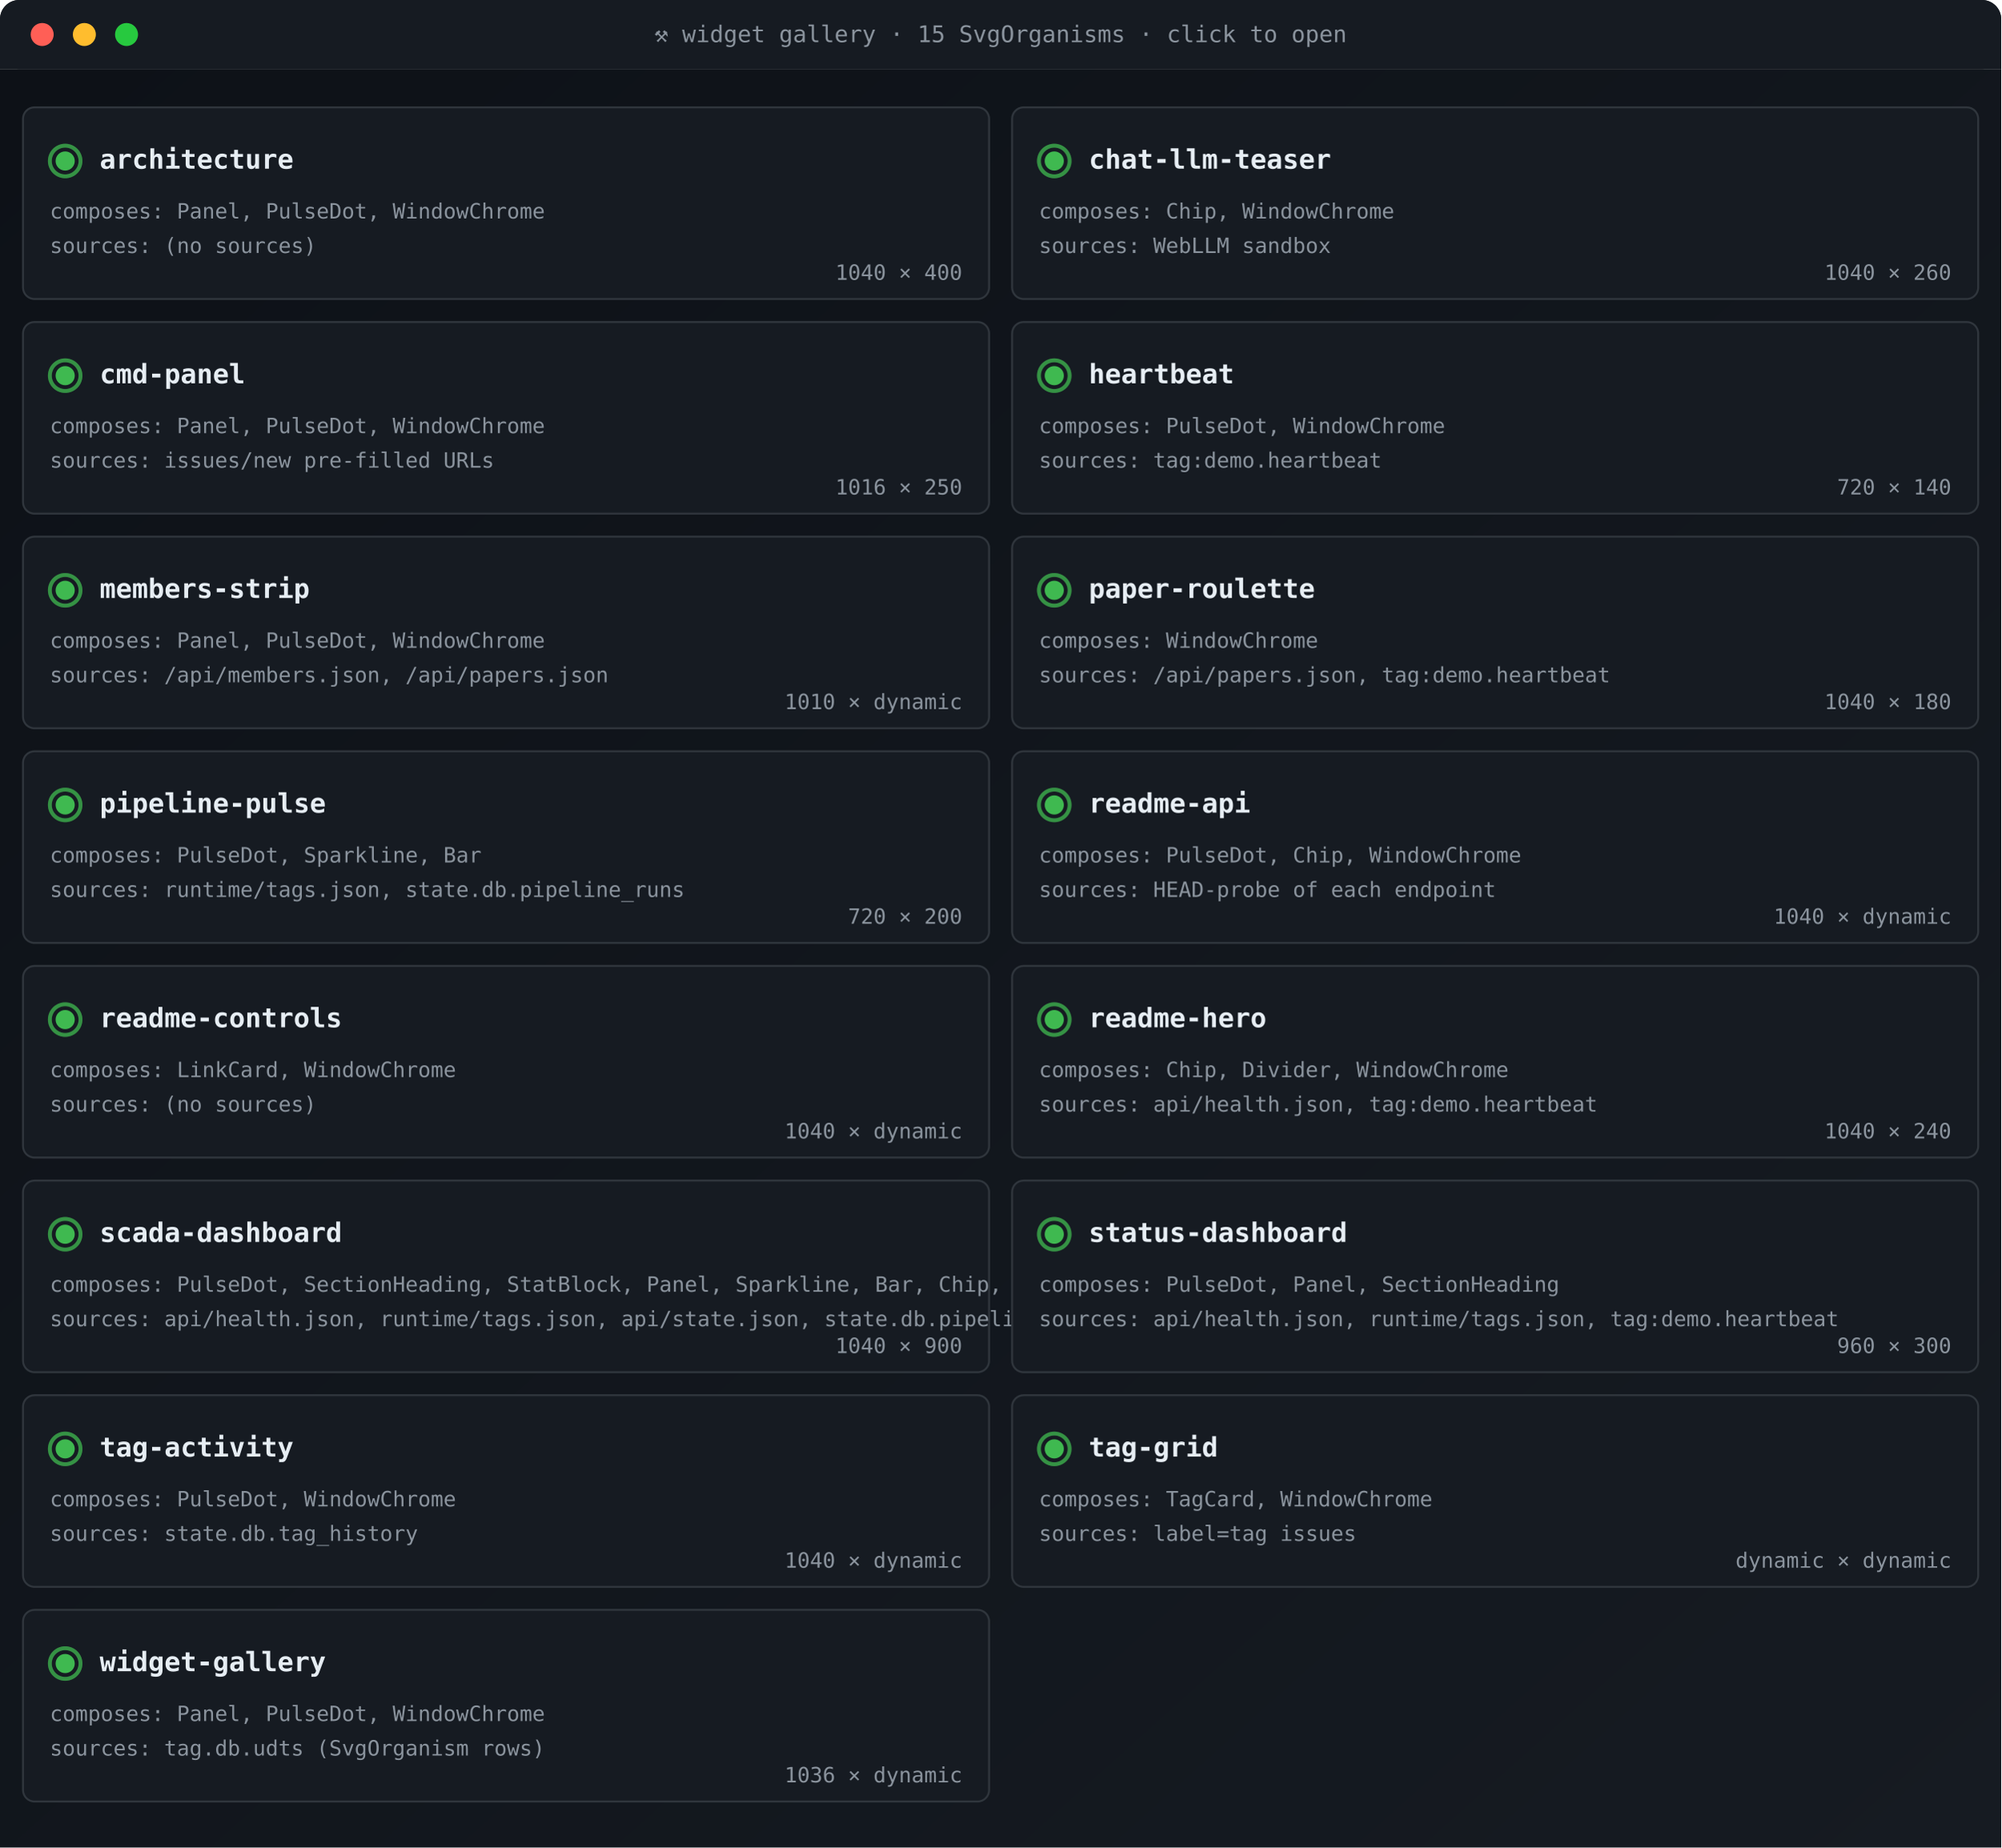
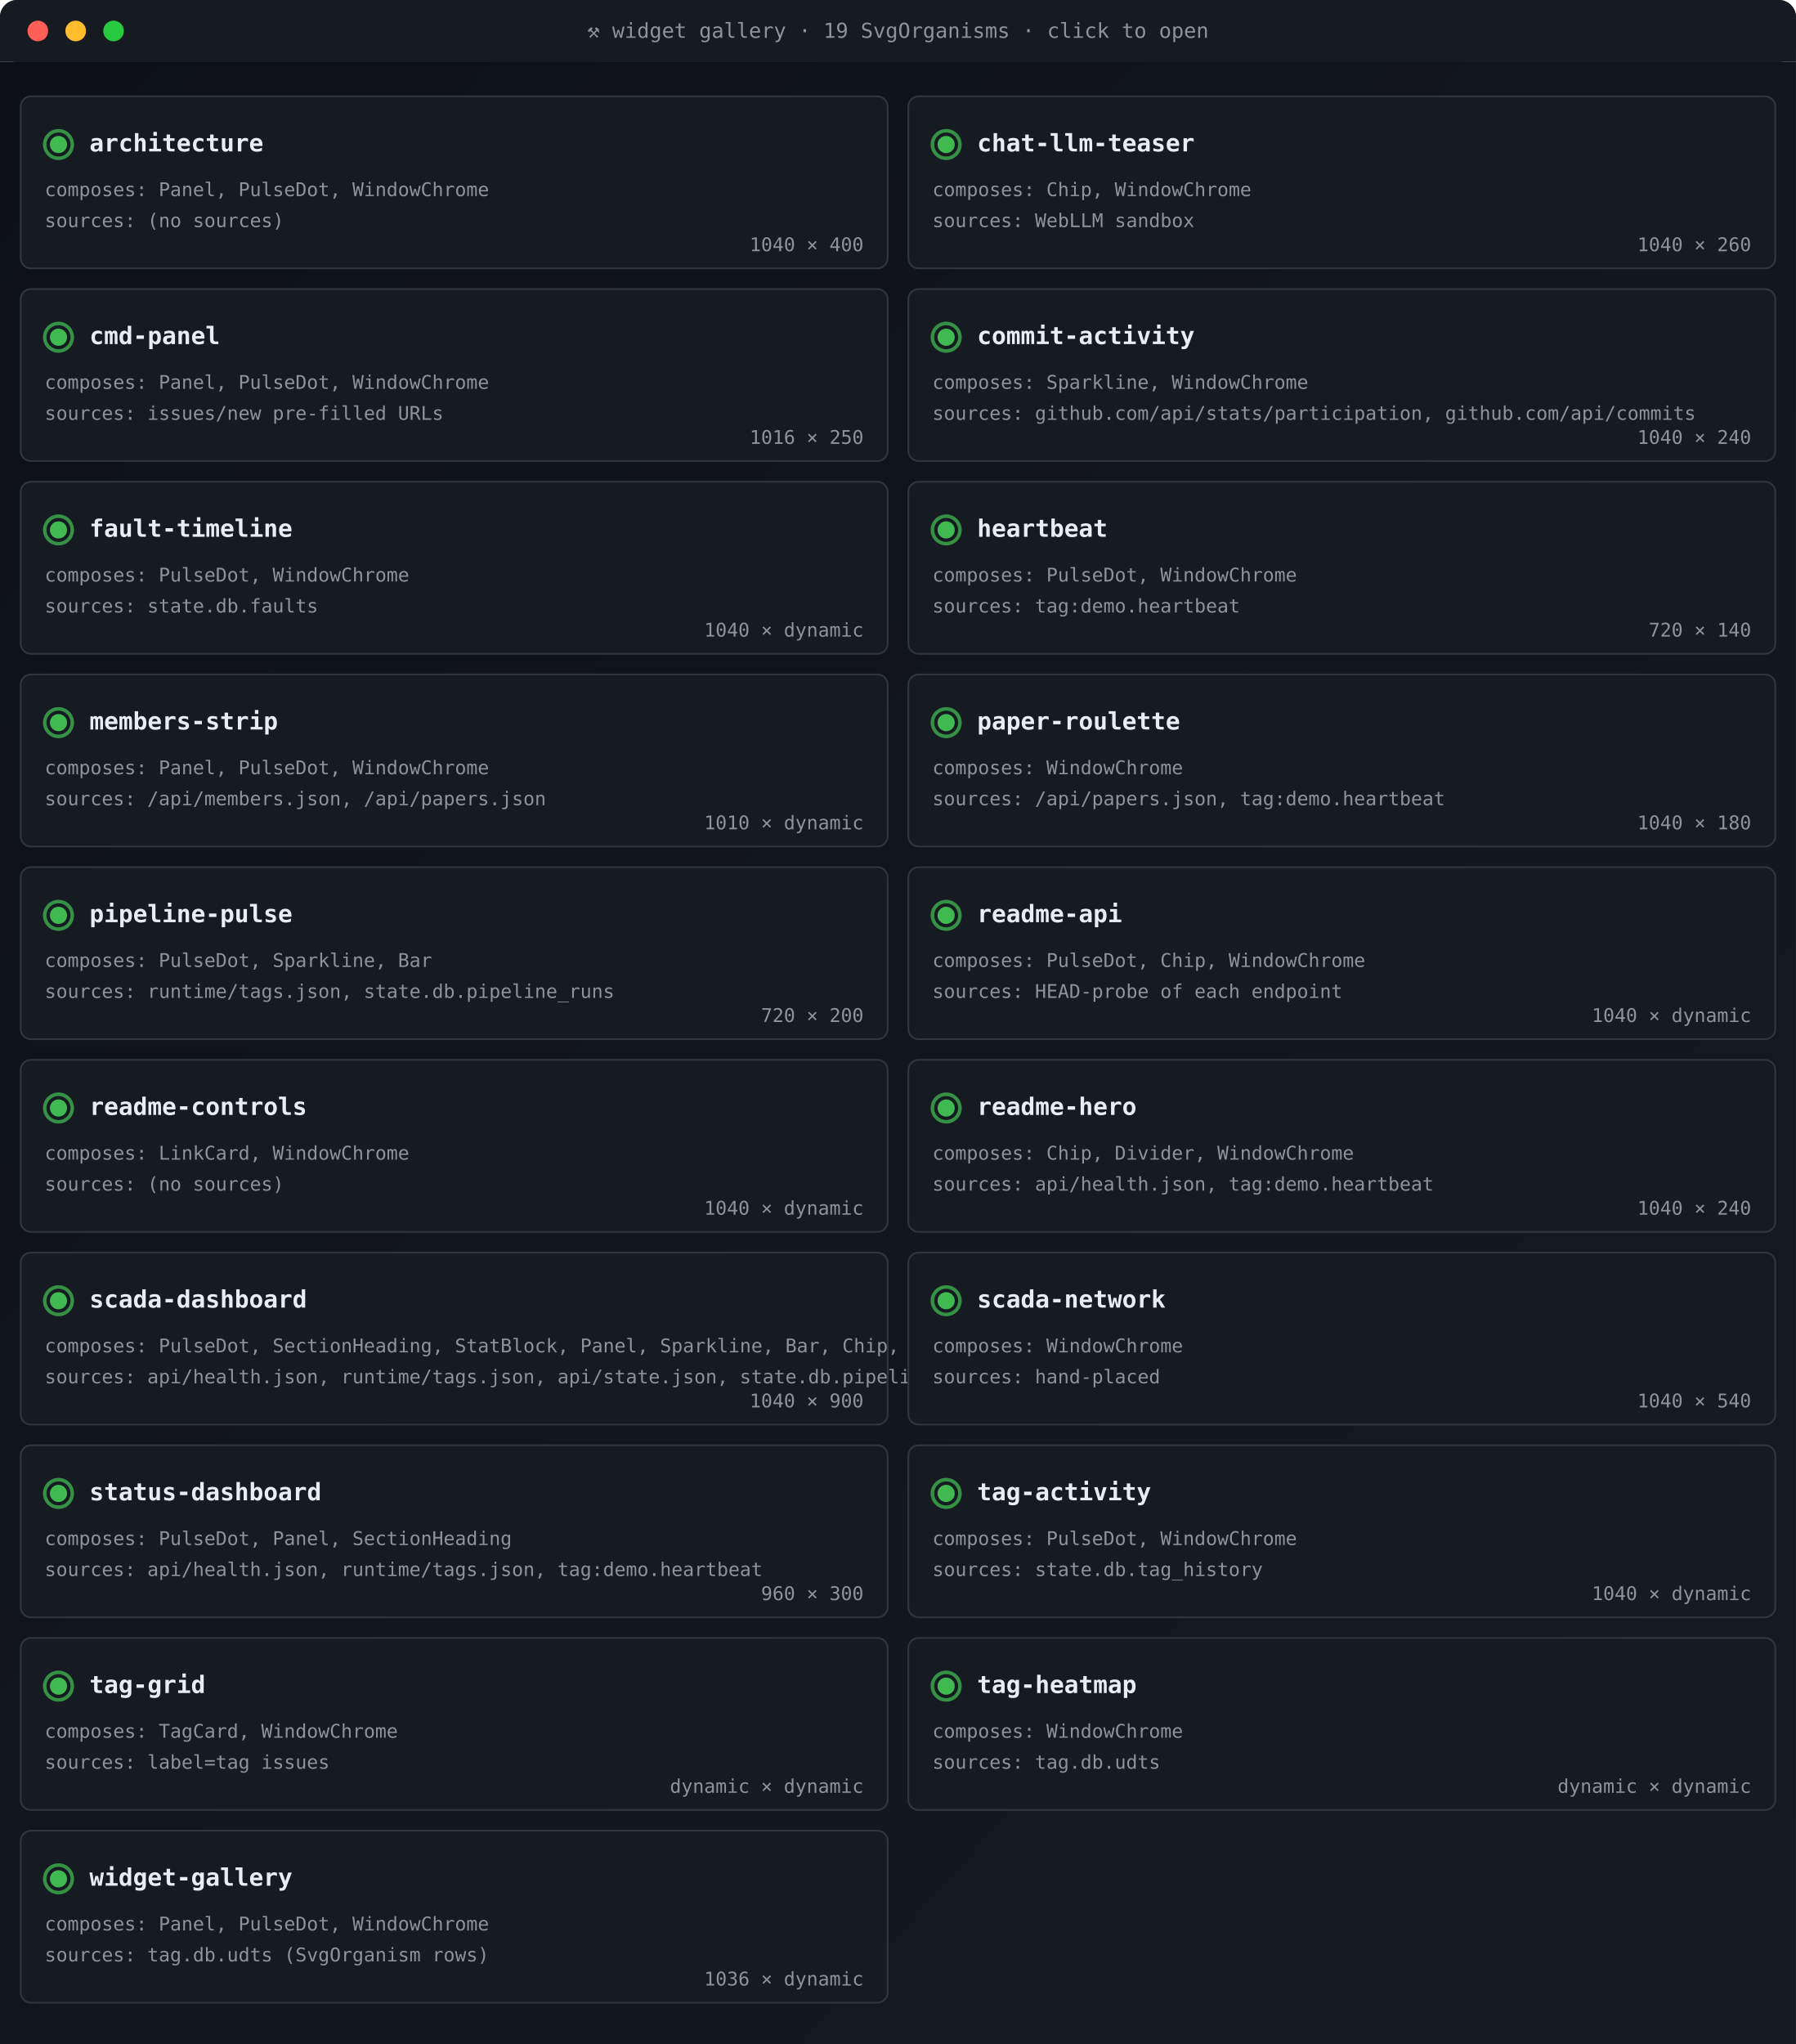
- <svg xmlns="http://www.w3.org/2000/svg" viewBox="0 0 1044 964" width="1044" height="964" role="img" aria-label="ACG widget gallery">
+ <svg xmlns="http://www.w3.org/2000/svg" viewBox="0 0 1044 1188" width="1044" height="1188" role="img" aria-label="ACG widget gallery">
  <defs>
    <linearGradient id="gBg" x1="0" x2="1" y1="0" y2="1">
      <stop offset="0" stop-color="#0d1117" />
      <stop offset="1" stop-color="#161b22" />
    </linearGradient>
    <style>
      .t{font-family:'SFMono-Regular',Consolas,monospace}
      .lb{fill:#8b949e;font-size:10px;text-transform:uppercase;letter-spacing:1.6px}
      .va{fill:#e6edf3;font-size:20px;font-weight:700}
      .vs{fill:#e6edf3;font-size:14px;font-weight:600}
      .lo{fill:#79c0ff;font-size:11px}
      .sub{fill:#8b949e;font-size:11px}
      .g{fill:#3fb950} .a{fill:#e3b341} .r{fill:#f85149}
      .p{fill:#a371f7} .o{fill:#f0883e}
      .pulse{animation:plz 1.8s ease-out infinite}
      @keyframes plz{
        0%{transform:scale(1);opacity:.85}
        45%{transform:scale(1.35);opacity:.3}
        100%{transform:scale(1.8);opacity:0}
      }
      .spin{animation:sp 4s linear infinite;transform-origin:center}
      @keyframes sp{from{transform:rotate(0)}to{transform:rotate(360deg)}}
    </style>
  </defs>
  <rect width="1044" height="36" rx="10" fill="url(#gBg)" />
  <rect x="0" y="0" width="1044" height="36" rx="10" fill="#161b22" />
  <rect x="0" y="26" width="1044" height="10" fill="#161b22" />
  <circle cx="22" cy="18" r="6" fill="#ff5f56" />
  <circle cx="44" cy="18" r="6" fill="#ffbd2e" />
  <circle cx="66" cy="18" r="6" fill="#27c93f" />
-   <text x="522" y="22" text-anchor="middle" class="t" font-size="12" fill="#8b949e">⚒ widget gallery · 15 SvgOrganisms · click to open</text>
-   <rect y="36" width="1044" height="928" fill="url(#gBg)" />
+   <text x="522" y="22" text-anchor="middle" class="t" font-size="12" fill="#8b949e">⚒ widget gallery · 19 SvgOrganisms · click to open</text>
+   <rect y="36" width="1044" height="1152" fill="url(#gBg)" />
  <a href="https://teslasolar.github.io/aicraftspeopleguild.github.io/guild/Enterprise/L2/hmi/web/assets/svg/architecture.svg" target="_blank">
    <rect x="12" y="56" width="504" height="100" rx="6" fill="#161b22" stroke="#30363d" stroke-width="1" />
    <g style="transform-origin:34px 84px">
      <circle cx="34" cy="84" r="8" fill="none" stroke="#3fb950" stroke-width="2" opacity=".5" class="pulse" />
      <circle cx="34" cy="84" r="8" fill="none" stroke="#3fb950" stroke-width="2" opacity=".5" class="pulse" style="animation-delay:.6s" />
    </g>
    <circle cx="34" cy="84" r="5" class="g" />
    <text x="52" y="88" class="t vs">architecture</text>
    <text x="26" y="114" class="t sub">composes: Panel, PulseDot, WindowChrome</text>
    <text x="26" y="132" class="t sub">sources: (no sources)</text>
    <text x="502" y="146" text-anchor="end" class="t sub">1040 × 400</text>
  </a>
  <a href="https://teslasolar.github.io/aicraftspeopleguild.github.io/guild/Enterprise/L2/hmi/web/assets/svg/chat-llm-teaser.svg" target="_blank">
    <rect x="528" y="56" width="504" height="100" rx="6" fill="#161b22" stroke="#30363d" stroke-width="1" />
    <g style="transform-origin:550px 84px">
      <circle cx="550" cy="84" r="8" fill="none" stroke="#3fb950" stroke-width="2" opacity=".5" class="pulse" />
      <circle cx="550" cy="84" r="8" fill="none" stroke="#3fb950" stroke-width="2" opacity=".5" class="pulse" style="animation-delay:.6s" />
    </g>
    <circle cx="550" cy="84" r="5" class="g" />
    <text x="568" y="88" class="t vs">chat-llm-teaser</text>
    <text x="542" y="114" class="t sub">composes: Chip, WindowChrome</text>
    <text x="542" y="132" class="t sub">sources: WebLLM sandbox</text>
    <text x="1018" y="146" text-anchor="end" class="t sub">1040 × 260</text>
  </a>
  <a href="https://teslasolar.github.io/aicraftspeopleguild.github.io/guild/Enterprise/L2/hmi/web/assets/svg/cmd-panel.svg" target="_blank">
    <rect x="12" y="168" width="504" height="100" rx="6" fill="#161b22" stroke="#30363d" stroke-width="1" />
    <g style="transform-origin:34px 196px">
      <circle cx="34" cy="196" r="8" fill="none" stroke="#3fb950" stroke-width="2" opacity=".5" class="pulse" />
      <circle cx="34" cy="196" r="8" fill="none" stroke="#3fb950" stroke-width="2" opacity=".5" class="pulse" style="animation-delay:.6s" />
    </g>
    <circle cx="34" cy="196" r="5" class="g" />
    <text x="52" y="200" class="t vs">cmd-panel</text>
    <text x="26" y="226" class="t sub">composes: Panel, PulseDot, WindowChrome</text>
    <text x="26" y="244" class="t sub">sources: issues/new pre-filled URLs</text>
    <text x="502" y="258" text-anchor="end" class="t sub">1016 × 250</text>
  </a>
-   <a href="https://teslasolar.github.io/aicraftspeopleguild.github.io/guild/Enterprise/L2/hmi/web/assets/svg/heartbeat.svg" target="_blank">
+   <a href="https://teslasolar.github.io/aicraftspeopleguild.github.io/guild/Enterprise/L2/hmi/web/assets/svg/commit-activity.svg" target="_blank">
    <rect x="528" y="168" width="504" height="100" rx="6" fill="#161b22" stroke="#30363d" stroke-width="1" />
    <g style="transform-origin:550px 196px">
      <circle cx="550" cy="196" r="8" fill="none" stroke="#3fb950" stroke-width="2" opacity=".5" class="pulse" />
      <circle cx="550" cy="196" r="8" fill="none" stroke="#3fb950" stroke-width="2" opacity=".5" class="pulse" style="animation-delay:.6s" />
    </g>
    <circle cx="550" cy="196" r="5" class="g" />
-     <text x="568" y="200" class="t vs">heartbeat</text>
-     <text x="542" y="226" class="t sub">composes: PulseDot, WindowChrome</text>
-     <text x="542" y="244" class="t sub">sources: tag:demo.heartbeat</text>
-     <text x="1018" y="258" text-anchor="end" class="t sub">720 × 140</text>
-   </a>
-   <a href="https://teslasolar.github.io/aicraftspeopleguild.github.io/guild/Enterprise/L2/hmi/web/assets/svg/members-strip.svg" target="_blank">
+     <text x="568" y="200" class="t vs">commit-activity</text>
+     <text x="542" y="226" class="t sub">composes: Sparkline, WindowChrome</text>
+     <text x="542" y="244" class="t sub">sources: github.com/api/stats/participation, github.com/api/commits</text>
+     <text x="1018" y="258" text-anchor="end" class="t sub">1040 × 240</text>
+   </a>
+   <a href="https://teslasolar.github.io/aicraftspeopleguild.github.io/guild/Enterprise/L2/hmi/web/assets/svg/fault-timeline.svg" target="_blank">
    <rect x="12" y="280" width="504" height="100" rx="6" fill="#161b22" stroke="#30363d" stroke-width="1" />
    <g style="transform-origin:34px 308px">
      <circle cx="34" cy="308" r="8" fill="none" stroke="#3fb950" stroke-width="2" opacity=".5" class="pulse" />
      <circle cx="34" cy="308" r="8" fill="none" stroke="#3fb950" stroke-width="2" opacity=".5" class="pulse" style="animation-delay:.6s" />
    </g>
    <circle cx="34" cy="308" r="5" class="g" />
-     <text x="52" y="312" class="t vs">members-strip</text>
-     <text x="26" y="338" class="t sub">composes: Panel, PulseDot, WindowChrome</text>
-     <text x="26" y="356" class="t sub">sources: /api/members.json, /api/papers.json</text>
-     <text x="502" y="370" text-anchor="end" class="t sub">1010 × dynamic</text>
-   </a>
-   <a href="https://teslasolar.github.io/aicraftspeopleguild.github.io/guild/Enterprise/L2/hmi/web/assets/svg/paper-roulette.svg" target="_blank">
+     <text x="52" y="312" class="t vs">fault-timeline</text>
+     <text x="26" y="338" class="t sub">composes: PulseDot, WindowChrome</text>
+     <text x="26" y="356" class="t sub">sources: state.db.faults</text>
+     <text x="502" y="370" text-anchor="end" class="t sub">1040 × dynamic</text>
+   </a>
+   <a href="https://teslasolar.github.io/aicraftspeopleguild.github.io/guild/Enterprise/L2/hmi/web/assets/svg/heartbeat.svg" target="_blank">
    <rect x="528" y="280" width="504" height="100" rx="6" fill="#161b22" stroke="#30363d" stroke-width="1" />
    <g style="transform-origin:550px 308px">
      <circle cx="550" cy="308" r="8" fill="none" stroke="#3fb950" stroke-width="2" opacity=".5" class="pulse" />
      <circle cx="550" cy="308" r="8" fill="none" stroke="#3fb950" stroke-width="2" opacity=".5" class="pulse" style="animation-delay:.6s" />
    </g>
    <circle cx="550" cy="308" r="5" class="g" />
-     <text x="568" y="312" class="t vs">paper-roulette</text>
-     <text x="542" y="338" class="t sub">composes: WindowChrome</text>
-     <text x="542" y="356" class="t sub">sources: /api/papers.json, tag:demo.heartbeat</text>
-     <text x="1018" y="370" text-anchor="end" class="t sub">1040 × 180</text>
-   </a>
-   <a href="https://teslasolar.github.io/aicraftspeopleguild.github.io/guild/Enterprise/L2/hmi/web/assets/svg/pipeline-pulse.svg" target="_blank">
+     <text x="568" y="312" class="t vs">heartbeat</text>
+     <text x="542" y="338" class="t sub">composes: PulseDot, WindowChrome</text>
+     <text x="542" y="356" class="t sub">sources: tag:demo.heartbeat</text>
+     <text x="1018" y="370" text-anchor="end" class="t sub">720 × 140</text>
+   </a>
+   <a href="https://teslasolar.github.io/aicraftspeopleguild.github.io/guild/Enterprise/L2/hmi/web/assets/svg/members-strip.svg" target="_blank">
    <rect x="12" y="392" width="504" height="100" rx="6" fill="#161b22" stroke="#30363d" stroke-width="1" />
    <g style="transform-origin:34px 420px">
      <circle cx="34" cy="420" r="8" fill="none" stroke="#3fb950" stroke-width="2" opacity=".5" class="pulse" />
      <circle cx="34" cy="420" r="8" fill="none" stroke="#3fb950" stroke-width="2" opacity=".5" class="pulse" style="animation-delay:.6s" />
    </g>
    <circle cx="34" cy="420" r="5" class="g" />
-     <text x="52" y="424" class="t vs">pipeline-pulse</text>
-     <text x="26" y="450" class="t sub">composes: PulseDot, Sparkline, Bar</text>
-     <text x="26" y="468" class="t sub">sources: runtime/tags.json, state.db.pipeline_runs</text>
-     <text x="502" y="482" text-anchor="end" class="t sub">720 × 200</text>
-   </a>
-   <a href="https://teslasolar.github.io/aicraftspeopleguild.github.io/guild/Enterprise/L2/hmi/web/assets/svg/readme-api.svg" target="_blank">
+     <text x="52" y="424" class="t vs">members-strip</text>
+     <text x="26" y="450" class="t sub">composes: Panel, PulseDot, WindowChrome</text>
+     <text x="26" y="468" class="t sub">sources: /api/members.json, /api/papers.json</text>
+     <text x="502" y="482" text-anchor="end" class="t sub">1010 × dynamic</text>
+   </a>
+   <a href="https://teslasolar.github.io/aicraftspeopleguild.github.io/guild/Enterprise/L2/hmi/web/assets/svg/paper-roulette.svg" target="_blank">
    <rect x="528" y="392" width="504" height="100" rx="6" fill="#161b22" stroke="#30363d" stroke-width="1" />
    <g style="transform-origin:550px 420px">
      <circle cx="550" cy="420" r="8" fill="none" stroke="#3fb950" stroke-width="2" opacity=".5" class="pulse" />
      <circle cx="550" cy="420" r="8" fill="none" stroke="#3fb950" stroke-width="2" opacity=".5" class="pulse" style="animation-delay:.6s" />
    </g>
    <circle cx="550" cy="420" r="5" class="g" />
-     <text x="568" y="424" class="t vs">readme-api</text>
-     <text x="542" y="450" class="t sub">composes: PulseDot, Chip, WindowChrome</text>
-     <text x="542" y="468" class="t sub">sources: HEAD-probe of each endpoint</text>
-     <text x="1018" y="482" text-anchor="end" class="t sub">1040 × dynamic</text>
-   </a>
-   <a href="https://teslasolar.github.io/aicraftspeopleguild.github.io/guild/Enterprise/L2/hmi/web/assets/svg/readme-controls.svg" target="_blank">
+     <text x="568" y="424" class="t vs">paper-roulette</text>
+     <text x="542" y="450" class="t sub">composes: WindowChrome</text>
+     <text x="542" y="468" class="t sub">sources: /api/papers.json, tag:demo.heartbeat</text>
+     <text x="1018" y="482" text-anchor="end" class="t sub">1040 × 180</text>
+   </a>
+   <a href="https://teslasolar.github.io/aicraftspeopleguild.github.io/guild/Enterprise/L2/hmi/web/assets/svg/pipeline-pulse.svg" target="_blank">
    <rect x="12" y="504" width="504" height="100" rx="6" fill="#161b22" stroke="#30363d" stroke-width="1" />
    <g style="transform-origin:34px 532px">
      <circle cx="34" cy="532" r="8" fill="none" stroke="#3fb950" stroke-width="2" opacity=".5" class="pulse" />
      <circle cx="34" cy="532" r="8" fill="none" stroke="#3fb950" stroke-width="2" opacity=".5" class="pulse" style="animation-delay:.6s" />
    </g>
    <circle cx="34" cy="532" r="5" class="g" />
-     <text x="52" y="536" class="t vs">readme-controls</text>
-     <text x="26" y="562" class="t sub">composes: LinkCard, WindowChrome</text>
-     <text x="26" y="580" class="t sub">sources: (no sources)</text>
-     <text x="502" y="594" text-anchor="end" class="t sub">1040 × dynamic</text>
-   </a>
-   <a href="https://teslasolar.github.io/aicraftspeopleguild.github.io/guild/Enterprise/L2/hmi/web/assets/svg/readme-hero.svg" target="_blank">
+     <text x="52" y="536" class="t vs">pipeline-pulse</text>
+     <text x="26" y="562" class="t sub">composes: PulseDot, Sparkline, Bar</text>
+     <text x="26" y="580" class="t sub">sources: runtime/tags.json, state.db.pipeline_runs</text>
+     <text x="502" y="594" text-anchor="end" class="t sub">720 × 200</text>
+   </a>
+   <a href="https://teslasolar.github.io/aicraftspeopleguild.github.io/guild/Enterprise/L2/hmi/web/assets/svg/readme-api.svg" target="_blank">
    <rect x="528" y="504" width="504" height="100" rx="6" fill="#161b22" stroke="#30363d" stroke-width="1" />
    <g style="transform-origin:550px 532px">
      <circle cx="550" cy="532" r="8" fill="none" stroke="#3fb950" stroke-width="2" opacity=".5" class="pulse" />
      <circle cx="550" cy="532" r="8" fill="none" stroke="#3fb950" stroke-width="2" opacity=".5" class="pulse" style="animation-delay:.6s" />
    </g>
    <circle cx="550" cy="532" r="5" class="g" />
-     <text x="568" y="536" class="t vs">readme-hero</text>
-     <text x="542" y="562" class="t sub">composes: Chip, Divider, WindowChrome</text>
-     <text x="542" y="580" class="t sub">sources: api/health.json, tag:demo.heartbeat</text>
-     <text x="1018" y="594" text-anchor="end" class="t sub">1040 × 240</text>
-   </a>
-   <a href="https://teslasolar.github.io/aicraftspeopleguild.github.io/guild/Enterprise/L2/hmi/web/assets/svg/scada-dashboard.svg" target="_blank">
+     <text x="568" y="536" class="t vs">readme-api</text>
+     <text x="542" y="562" class="t sub">composes: PulseDot, Chip, WindowChrome</text>
+     <text x="542" y="580" class="t sub">sources: HEAD-probe of each endpoint</text>
+     <text x="1018" y="594" text-anchor="end" class="t sub">1040 × dynamic</text>
+   </a>
+   <a href="https://teslasolar.github.io/aicraftspeopleguild.github.io/guild/Enterprise/L2/hmi/web/assets/svg/readme-controls.svg" target="_blank">
    <rect x="12" y="616" width="504" height="100" rx="6" fill="#161b22" stroke="#30363d" stroke-width="1" />
    <g style="transform-origin:34px 644px">
      <circle cx="34" cy="644" r="8" fill="none" stroke="#3fb950" stroke-width="2" opacity=".5" class="pulse" />
      <circle cx="34" cy="644" r="8" fill="none" stroke="#3fb950" stroke-width="2" opacity=".5" class="pulse" style="animation-delay:.6s" />
    </g>
    <circle cx="34" cy="644" r="5" class="g" />
-     <text x="52" y="648" class="t vs">scada-dashboard</text>
-     <text x="26" y="674" class="t sub">composes: PulseDot, SectionHeading, StatBlock, Panel, Sparkline, Bar, Chip, TagCar</text>
-     <text x="26" y="692" class="t sub">sources: api/health.json, runtime/tags.json, api/state.json, state.db.pipeline_ru</text>
-     <text x="502" y="706" text-anchor="end" class="t sub">1040 × 900</text>
-   </a>
-   <a href="https://teslasolar.github.io/aicraftspeopleguild.github.io/guild/Enterprise/L2/hmi/web/assets/svg/status-dashboard.svg" target="_blank">
+     <text x="52" y="648" class="t vs">readme-controls</text>
+     <text x="26" y="674" class="t sub">composes: LinkCard, WindowChrome</text>
+     <text x="26" y="692" class="t sub">sources: (no sources)</text>
+     <text x="502" y="706" text-anchor="end" class="t sub">1040 × dynamic</text>
+   </a>
+   <a href="https://teslasolar.github.io/aicraftspeopleguild.github.io/guild/Enterprise/L2/hmi/web/assets/svg/readme-hero.svg" target="_blank">
    <rect x="528" y="616" width="504" height="100" rx="6" fill="#161b22" stroke="#30363d" stroke-width="1" />
    <g style="transform-origin:550px 644px">
      <circle cx="550" cy="644" r="8" fill="none" stroke="#3fb950" stroke-width="2" opacity=".5" class="pulse" />
      <circle cx="550" cy="644" r="8" fill="none" stroke="#3fb950" stroke-width="2" opacity=".5" class="pulse" style="animation-delay:.6s" />
    </g>
    <circle cx="550" cy="644" r="5" class="g" />
-     <text x="568" y="648" class="t vs">status-dashboard</text>
-     <text x="542" y="674" class="t sub">composes: PulseDot, Panel, SectionHeading</text>
-     <text x="542" y="692" class="t sub">sources: api/health.json, runtime/tags.json, tag:demo.heartbeat</text>
-     <text x="1018" y="706" text-anchor="end" class="t sub">960 × 300</text>
-   </a>
-   <a href="https://teslasolar.github.io/aicraftspeopleguild.github.io/guild/Enterprise/L2/hmi/web/assets/svg/tag-activity.svg" target="_blank">
+     <text x="568" y="648" class="t vs">readme-hero</text>
+     <text x="542" y="674" class="t sub">composes: Chip, Divider, WindowChrome</text>
+     <text x="542" y="692" class="t sub">sources: api/health.json, tag:demo.heartbeat</text>
+     <text x="1018" y="706" text-anchor="end" class="t sub">1040 × 240</text>
+   </a>
+   <a href="https://teslasolar.github.io/aicraftspeopleguild.github.io/guild/Enterprise/L2/hmi/web/assets/svg/scada-dashboard.svg" target="_blank">
    <rect x="12" y="728" width="504" height="100" rx="6" fill="#161b22" stroke="#30363d" stroke-width="1" />
    <g style="transform-origin:34px 756px">
      <circle cx="34" cy="756" r="8" fill="none" stroke="#3fb950" stroke-width="2" opacity=".5" class="pulse" />
      <circle cx="34" cy="756" r="8" fill="none" stroke="#3fb950" stroke-width="2" opacity=".5" class="pulse" style="animation-delay:.6s" />
    </g>
    <circle cx="34" cy="756" r="5" class="g" />
-     <text x="52" y="760" class="t vs">tag-activity</text>
-     <text x="26" y="786" class="t sub">composes: PulseDot, WindowChrome</text>
-     <text x="26" y="804" class="t sub">sources: state.db.tag_history</text>
-     <text x="502" y="818" text-anchor="end" class="t sub">1040 × dynamic</text>
-   </a>
-   <a href="https://teslasolar.github.io/aicraftspeopleguild.github.io/guild/Enterprise/L2/hmi/web/assets/svg/tag-grid.svg" target="_blank">
+     <text x="52" y="760" class="t vs">scada-dashboard</text>
+     <text x="26" y="786" class="t sub">composes: PulseDot, SectionHeading, StatBlock, Panel, Sparkline, Bar, Chip, TagCar</text>
+     <text x="26" y="804" class="t sub">sources: api/health.json, runtime/tags.json, api/state.json, state.db.pipeline_ru</text>
+     <text x="502" y="818" text-anchor="end" class="t sub">1040 × 900</text>
+   </a>
+   <a href="https://teslasolar.github.io/aicraftspeopleguild.github.io/guild/Enterprise/L2/hmi/web/assets/svg/scada-network.svg" target="_blank">
    <rect x="528" y="728" width="504" height="100" rx="6" fill="#161b22" stroke="#30363d" stroke-width="1" />
    <g style="transform-origin:550px 756px">
      <circle cx="550" cy="756" r="8" fill="none" stroke="#3fb950" stroke-width="2" opacity=".5" class="pulse" />
      <circle cx="550" cy="756" r="8" fill="none" stroke="#3fb950" stroke-width="2" opacity=".5" class="pulse" style="animation-delay:.6s" />
    </g>
    <circle cx="550" cy="756" r="5" class="g" />
-     <text x="568" y="760" class="t vs">tag-grid</text>
-     <text x="542" y="786" class="t sub">composes: TagCard, WindowChrome</text>
-     <text x="542" y="804" class="t sub">sources: label=tag issues</text>
-     <text x="1018" y="818" text-anchor="end" class="t sub">dynamic × dynamic</text>
-   </a>
-   <a href="https://teslasolar.github.io/aicraftspeopleguild.github.io/guild/Enterprise/L2/hmi/web/assets/svg/widget-gallery.svg" target="_blank">
+     <text x="568" y="760" class="t vs">scada-network</text>
+     <text x="542" y="786" class="t sub">composes: WindowChrome</text>
+     <text x="542" y="804" class="t sub">sources: hand-placed</text>
+     <text x="1018" y="818" text-anchor="end" class="t sub">1040 × 540</text>
+   </a>
+   <a href="https://teslasolar.github.io/aicraftspeopleguild.github.io/guild/Enterprise/L2/hmi/web/assets/svg/status-dashboard.svg" target="_blank">
    <rect x="12" y="840" width="504" height="100" rx="6" fill="#161b22" stroke="#30363d" stroke-width="1" />
    <g style="transform-origin:34px 868px">
      <circle cx="34" cy="868" r="8" fill="none" stroke="#3fb950" stroke-width="2" opacity=".5" class="pulse" />
      <circle cx="34" cy="868" r="8" fill="none" stroke="#3fb950" stroke-width="2" opacity=".5" class="pulse" style="animation-delay:.6s" />
    </g>
    <circle cx="34" cy="868" r="5" class="g" />
-     <text x="52" y="872" class="t vs">widget-gallery</text>
-     <text x="26" y="898" class="t sub">composes: Panel, PulseDot, WindowChrome</text>
-     <text x="26" y="916" class="t sub">sources: tag.db.udts (SvgOrganism rows)</text>
-     <text x="502" y="930" text-anchor="end" class="t sub">1036 × dynamic</text>
+     <text x="52" y="872" class="t vs">status-dashboard</text>
+     <text x="26" y="898" class="t sub">composes: PulseDot, Panel, SectionHeading</text>
+     <text x="26" y="916" class="t sub">sources: api/health.json, runtime/tags.json, tag:demo.heartbeat</text>
+     <text x="502" y="930" text-anchor="end" class="t sub">960 × 300</text>
+   </a>
+   <a href="https://teslasolar.github.io/aicraftspeopleguild.github.io/guild/Enterprise/L2/hmi/web/assets/svg/tag-activity.svg" target="_blank">
+     <rect x="528" y="840" width="504" height="100" rx="6" fill="#161b22" stroke="#30363d" stroke-width="1" />
+     <g style="transform-origin:550px 868px">
+       <circle cx="550" cy="868" r="8" fill="none" stroke="#3fb950" stroke-width="2" opacity=".5" class="pulse" />
+       <circle cx="550" cy="868" r="8" fill="none" stroke="#3fb950" stroke-width="2" opacity=".5" class="pulse" style="animation-delay:.6s" />
+     </g>
+     <circle cx="550" cy="868" r="5" class="g" />
+     <text x="568" y="872" class="t vs">tag-activity</text>
+     <text x="542" y="898" class="t sub">composes: PulseDot, WindowChrome</text>
+     <text x="542" y="916" class="t sub">sources: state.db.tag_history</text>
+     <text x="1018" y="930" text-anchor="end" class="t sub">1040 × dynamic</text>
+   </a>
+   <a href="https://teslasolar.github.io/aicraftspeopleguild.github.io/guild/Enterprise/L2/hmi/web/assets/svg/tag-grid.svg" target="_blank">
+     <rect x="12" y="952" width="504" height="100" rx="6" fill="#161b22" stroke="#30363d" stroke-width="1" />
+     <g style="transform-origin:34px 980px">
+       <circle cx="34" cy="980" r="8" fill="none" stroke="#3fb950" stroke-width="2" opacity=".5" class="pulse" />
+       <circle cx="34" cy="980" r="8" fill="none" stroke="#3fb950" stroke-width="2" opacity=".5" class="pulse" style="animation-delay:.6s" />
+     </g>
+     <circle cx="34" cy="980" r="5" class="g" />
+     <text x="52" y="984" class="t vs">tag-grid</text>
+     <text x="26" y="1010" class="t sub">composes: TagCard, WindowChrome</text>
+     <text x="26" y="1028" class="t sub">sources: label=tag issues</text>
+     <text x="502" y="1042" text-anchor="end" class="t sub">dynamic × dynamic</text>
+   </a>
+   <a href="https://teslasolar.github.io/aicraftspeopleguild.github.io/guild/Enterprise/L2/hmi/web/assets/svg/tag-heatmap.svg" target="_blank">
+     <rect x="528" y="952" width="504" height="100" rx="6" fill="#161b22" stroke="#30363d" stroke-width="1" />
+     <g style="transform-origin:550px 980px">
+       <circle cx="550" cy="980" r="8" fill="none" stroke="#3fb950" stroke-width="2" opacity=".5" class="pulse" />
+       <circle cx="550" cy="980" r="8" fill="none" stroke="#3fb950" stroke-width="2" opacity=".5" class="pulse" style="animation-delay:.6s" />
+     </g>
+     <circle cx="550" cy="980" r="5" class="g" />
+     <text x="568" y="984" class="t vs">tag-heatmap</text>
+     <text x="542" y="1010" class="t sub">composes: WindowChrome</text>
+     <text x="542" y="1028" class="t sub">sources: tag.db.udts</text>
+     <text x="1018" y="1042" text-anchor="end" class="t sub">dynamic × dynamic</text>
+   </a>
+   <a href="https://teslasolar.github.io/aicraftspeopleguild.github.io/guild/Enterprise/L2/hmi/web/assets/svg/widget-gallery.svg" target="_blank">
+     <rect x="12" y="1064" width="504" height="100" rx="6" fill="#161b22" stroke="#30363d" stroke-width="1" />
+     <g style="transform-origin:34px 1092px">
+       <circle cx="34" cy="1092" r="8" fill="none" stroke="#3fb950" stroke-width="2" opacity=".5" class="pulse" />
+       <circle cx="34" cy="1092" r="8" fill="none" stroke="#3fb950" stroke-width="2" opacity=".5" class="pulse" style="animation-delay:.6s" />
+     </g>
+     <circle cx="34" cy="1092" r="5" class="g" />
+     <text x="52" y="1096" class="t vs">widget-gallery</text>
+     <text x="26" y="1122" class="t sub">composes: Panel, PulseDot, WindowChrome</text>
+     <text x="26" y="1140" class="t sub">sources: tag.db.udts (SvgOrganism rows)</text>
+     <text x="502" y="1154" text-anchor="end" class="t sub">1036 × dynamic</text>
  </a>
</svg>
